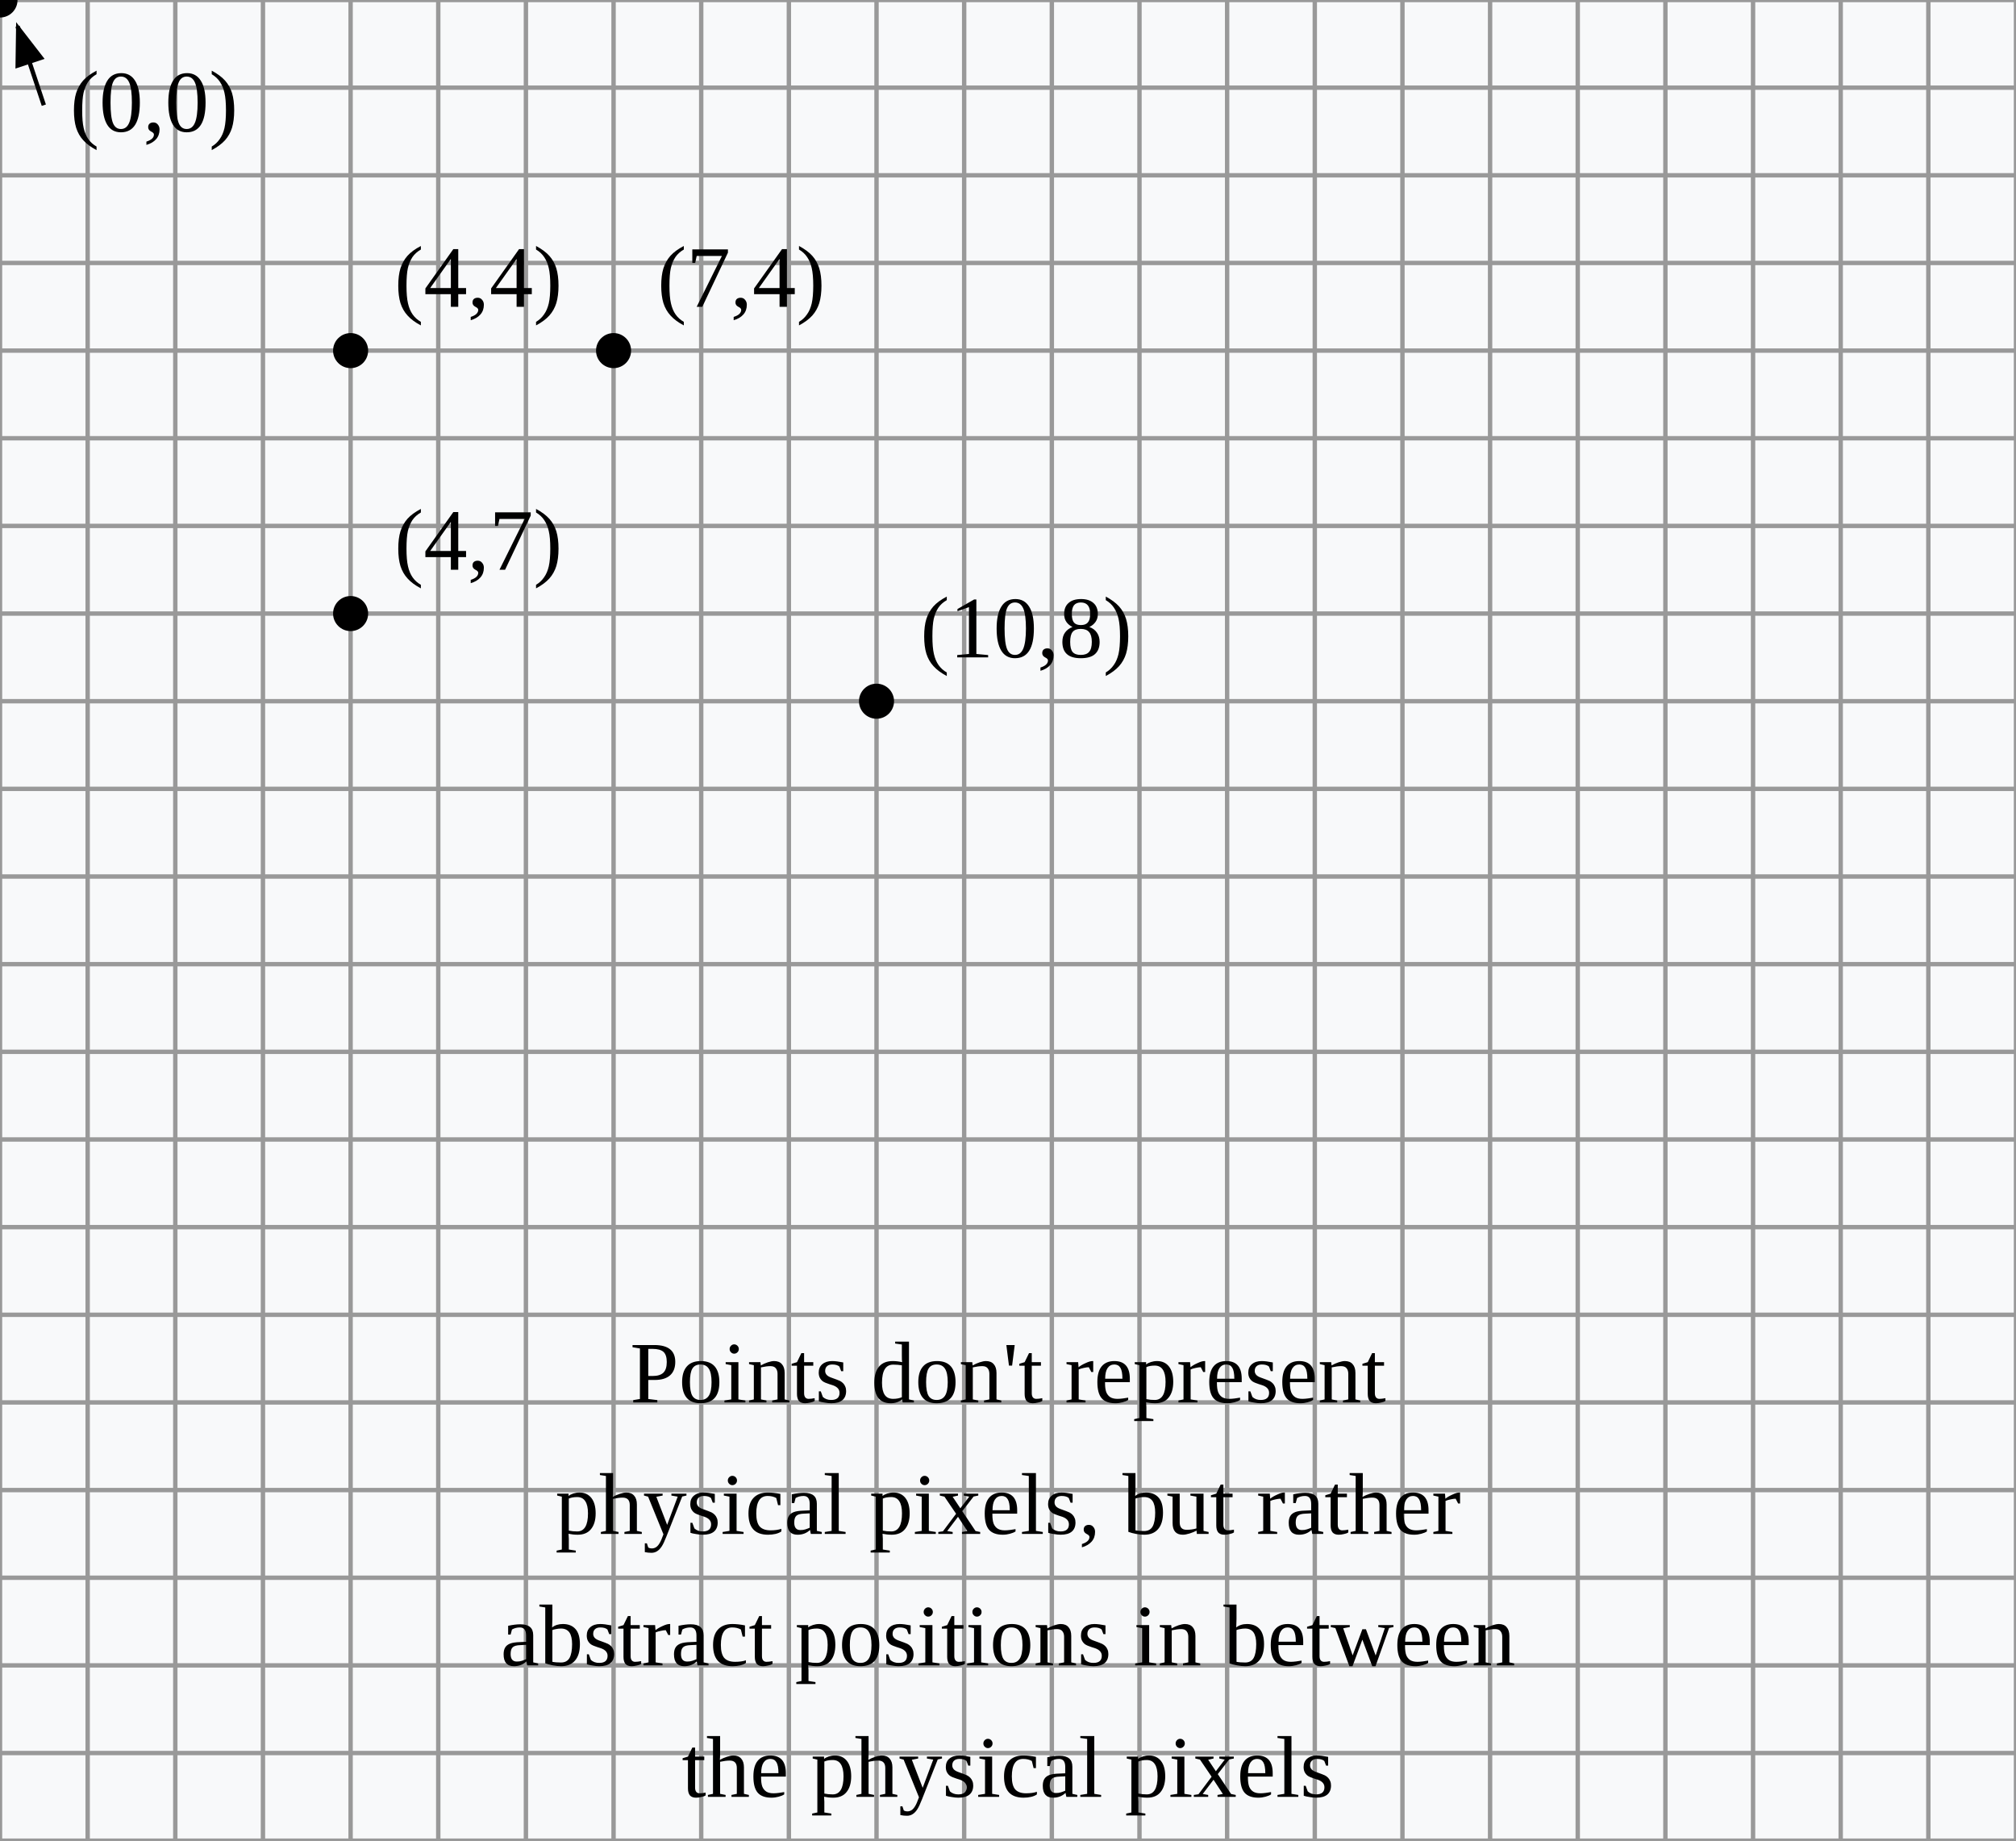
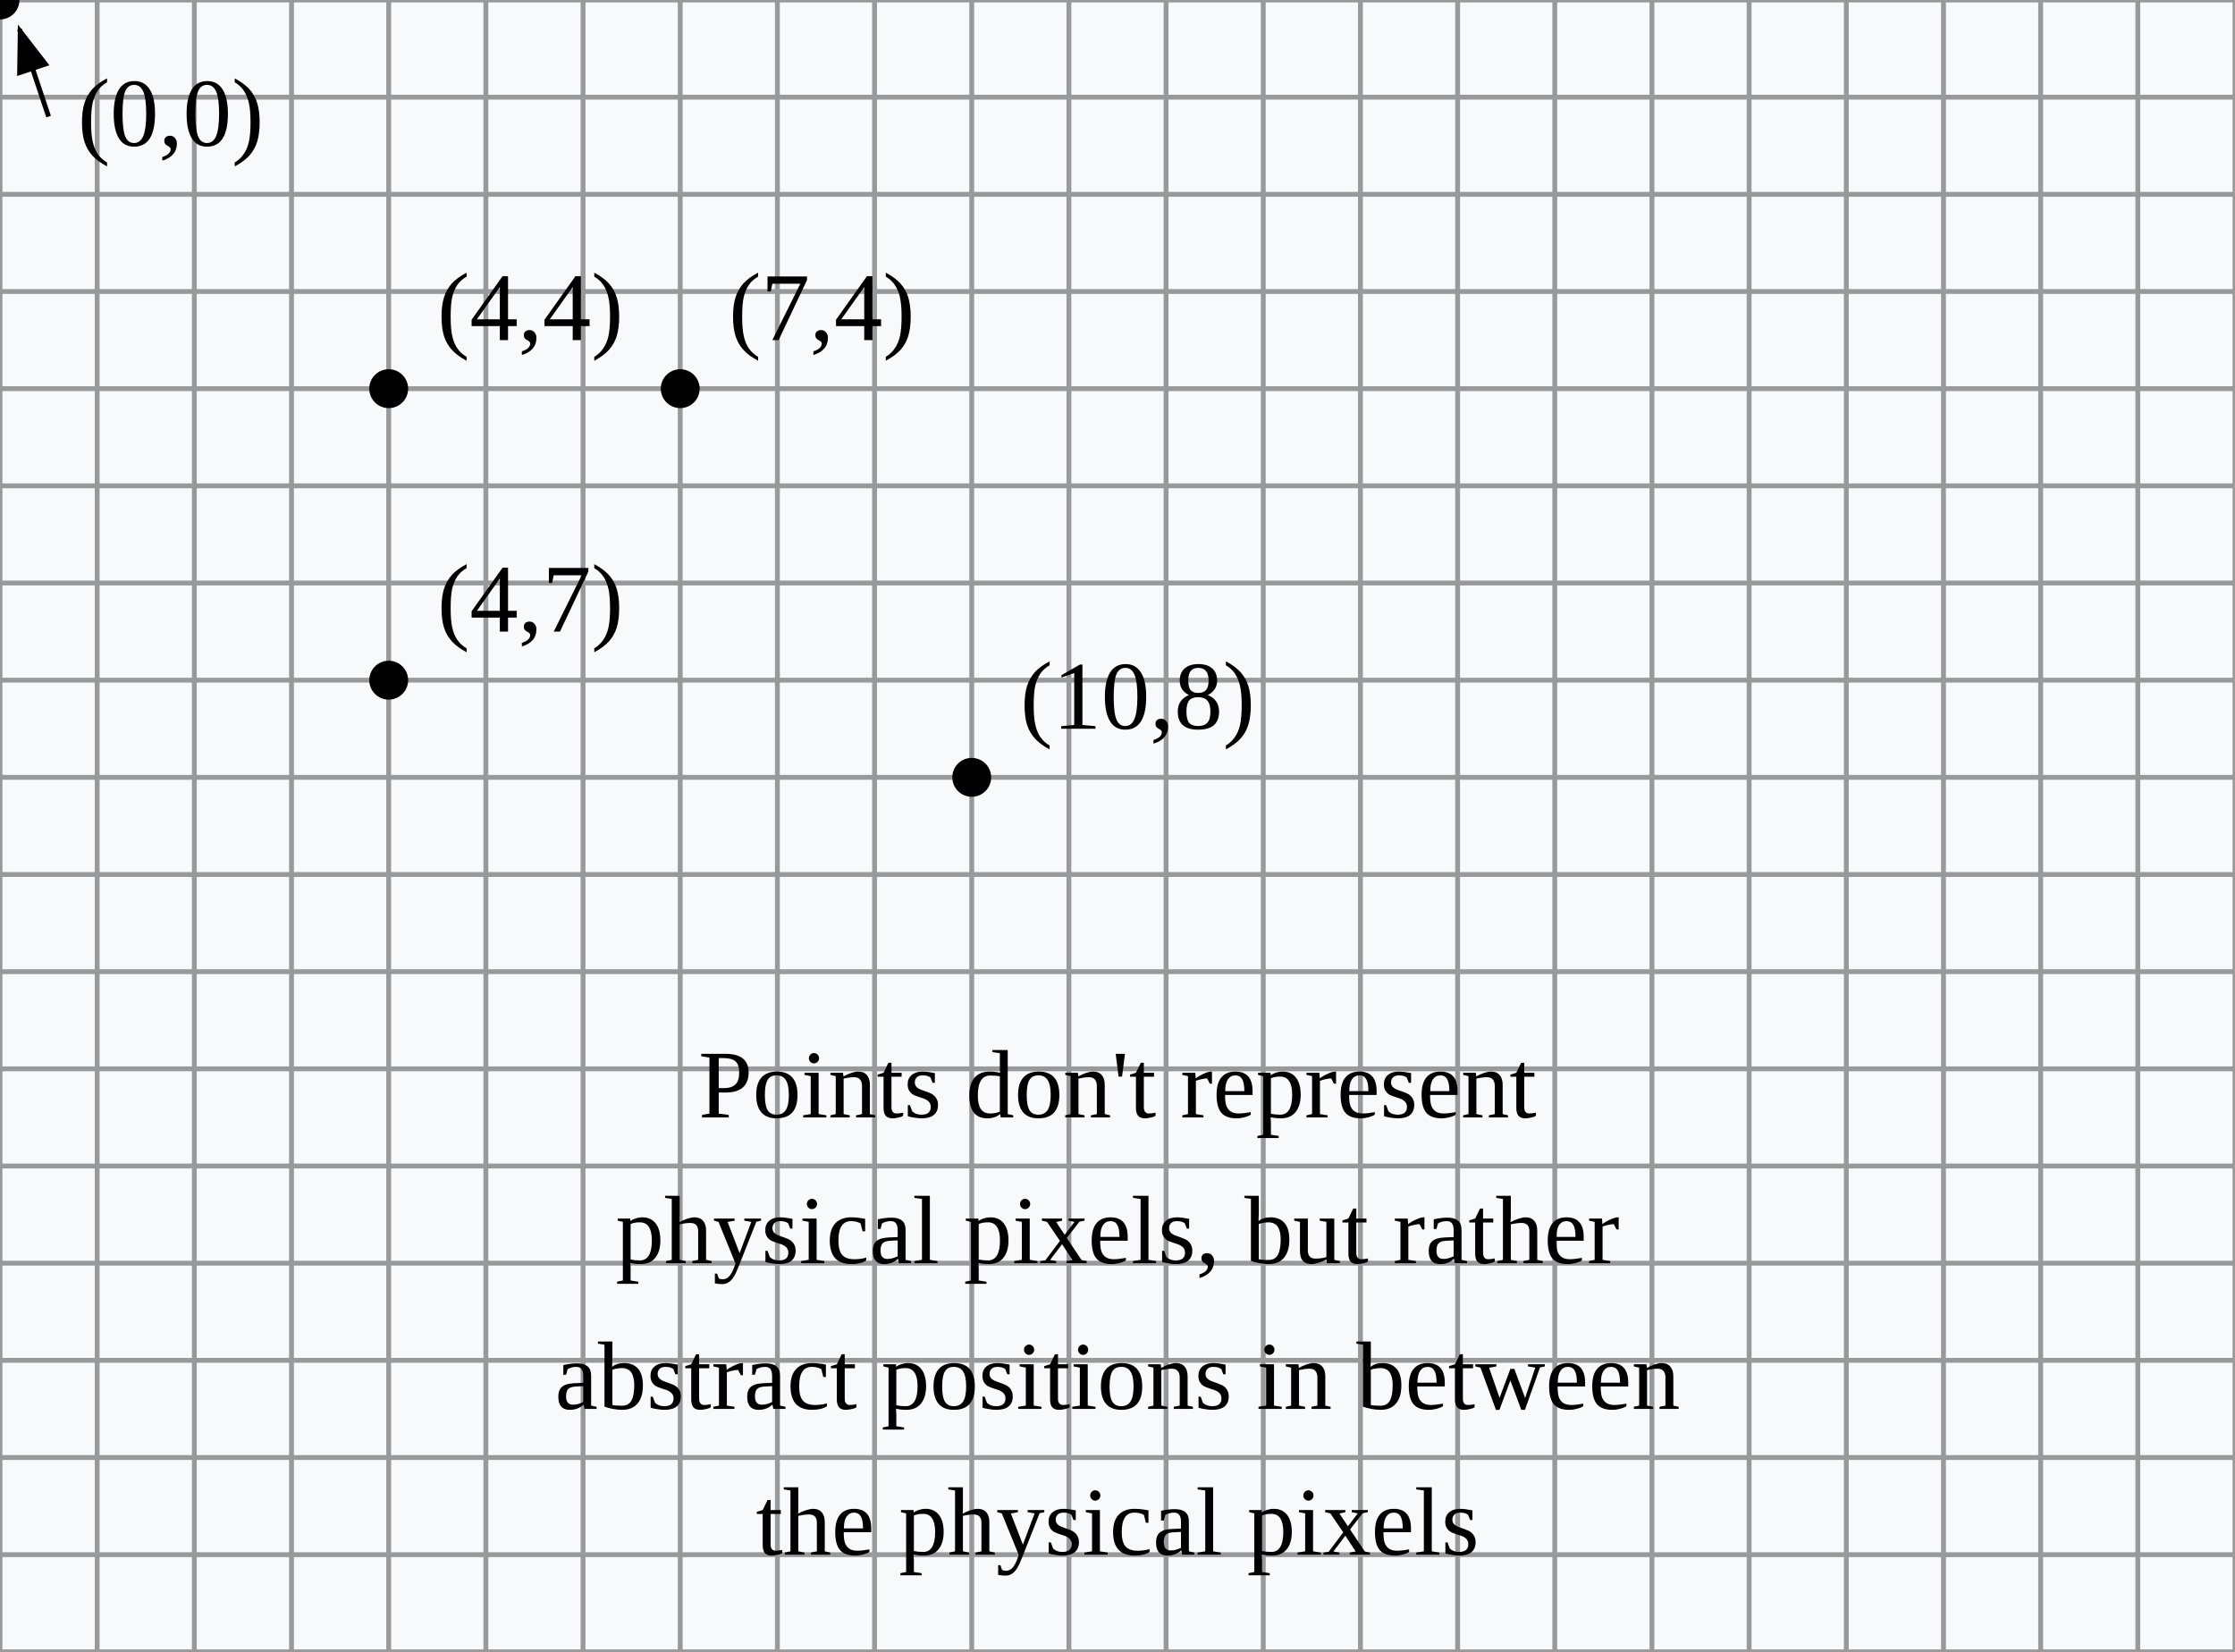
- <svg xmlns="http://www.w3.org/2000/svg" viewBox="0 0 230 210">
-   <rect width="230" height="210" fill="#f8f9fa" />
+ <svg xmlns="http://www.w3.org/2000/svg" viewBox="0 0 230 170">
+   <rect width="230" height="170" fill="#f8f9fa" />
  <g stroke="#999" stroke-width="0.5">
-     <line x1="0" y1="0" x2="0" y2="210" />
-     <line x1="10" y1="0" x2="10" y2="210" />
-     <line x1="20" y1="0" x2="20" y2="210" />
-     <line x1="30" y1="0" x2="30" y2="210" />
-     <line x1="40" y1="0" x2="40" y2="210" />
-     <line x1="50" y1="0" x2="50" y2="210" />
-     <line x1="60" y1="0" x2="60" y2="210" />
-     <line x1="70" y1="0" x2="70" y2="210" />
-     <line x1="80" y1="0" x2="80" y2="210" />
-     <line x1="90" y1="0" x2="90" y2="210" />
-     <line x1="100" y1="0" x2="100" y2="210" />
-     <line x1="110" y1="0" x2="110" y2="210" />
-     <line x1="120" y1="0" x2="120" y2="210" />
-     <line x1="130" y1="0" x2="130" y2="210" />
-     <line x1="140" y1="0" x2="140" y2="210" />
-     <line x1="150" y1="0" x2="150" y2="210" />
-     <line x1="160" y1="0" x2="160" y2="210" />
-     <line x1="170" y1="0" x2="170" y2="210" />
-     <line x1="180" y1="0" x2="180" y2="210" />
-     <line x1="190" y1="0" x2="190" y2="210" />
-     <line x1="200" y1="0" x2="200" y2="210" />
-     <line x1="210" y1="0" x2="210" y2="210" />
-     <line x1="220" y1="0" x2="220" y2="210" />
-     <line x1="230" y1="0" x2="230" y2="210" />
+     <line x1="0" y1="0" x2="0" y2="170" />
+     <line x1="10" y1="0" x2="10" y2="170" />
+     <line x1="20" y1="0" x2="20" y2="170" />
+     <line x1="30" y1="0" x2="30" y2="170" />
+     <line x1="40" y1="0" x2="40" y2="170" />
+     <line x1="50" y1="0" x2="50" y2="170" />
+     <line x1="60" y1="0" x2="60" y2="170" />
+     <line x1="70" y1="0" x2="70" y2="170" />
+     <line x1="80" y1="0" x2="80" y2="170" />
+     <line x1="90" y1="0" x2="90" y2="170" />
+     <line x1="100" y1="0" x2="100" y2="170" />
+     <line x1="110" y1="0" x2="110" y2="170" />
+     <line x1="120" y1="0" x2="120" y2="170" />
+     <line x1="130" y1="0" x2="130" y2="170" />
+     <line x1="140" y1="0" x2="140" y2="170" />
+     <line x1="150" y1="0" x2="150" y2="170" />
+     <line x1="160" y1="0" x2="160" y2="170" />
+     <line x1="170" y1="0" x2="170" y2="170" />
+     <line x1="180" y1="0" x2="180" y2="170" />
+     <line x1="190" y1="0" x2="190" y2="170" />
+     <line x1="200" y1="0" x2="200" y2="170" />
+     <line x1="210" y1="0" x2="210" y2="170" />
+     <line x1="220" y1="0" x2="220" y2="170" />
+     <line x1="230" y1="0" x2="230" y2="170" />
  </g>
  <g stroke="#999" stroke-width="0.5">
    <line x1="0" y1="0" x2="230" y2="0" />
    <line x1="0" y1="10" x2="230" y2="10" />
    <line x1="0" y1="20" x2="230" y2="20" />
    <line x1="0" y1="30" x2="230" y2="30" />
    <line x1="0" y1="40" x2="230" y2="40" />
    <line x1="0" y1="50" x2="230" y2="50" />
    <line x1="0" y1="60" x2="230" y2="60" />
    <line x1="0" y1="70" x2="230" y2="70" />
    <line x1="0" y1="80" x2="230" y2="80" />
    <line x1="0" y1="90" x2="230" y2="90" />
    <line x1="0" y1="100" x2="230" y2="100" />
    <line x1="0" y1="110" x2="230" y2="110" />
    <line x1="0" y1="120" x2="230" y2="120" />
    <line x1="0" y1="130" x2="230" y2="130" />
    <line x1="0" y1="140" x2="230" y2="140" />
    <line x1="0" y1="150" x2="230" y2="150" />
    <line x1="0" y1="160" x2="230" y2="160" />
    <line x1="0" y1="170" x2="230" y2="170" />
-     <line x1="0" y1="180" x2="230" y2="180" />
-     <line x1="0" y1="190" x2="230" y2="190" />
-     <line x1="0" y1="200" x2="230" y2="200" />
-     <line x1="0" y1="210" x2="230" y2="210" />
  </g>
  <defs>
    <marker id="arrowhead" markerWidth="10" markerHeight="7" refX="9" refY="3.5" orient="auto">
      <polygon points="0 0, 10 3.5, 0 7" fill="#000" />
    </marker>
  </defs>
  <circle cx="0" cy="0" r="2" fill="#000" />
  <text x="8" y="15" font-size="10">(0,0)</text>
  <path d="M5 12 L2 3" stroke="#000" stroke-width="0.5" marker-end="url(#arrowhead)" />
  <circle cx="40" cy="40" r="2" fill="#000" />
  <text x="45" y="35" font-size="10">(4,4)</text>
  <circle cx="70" cy="40" r="2" fill="#000" />
  <text x="75" y="35" font-size="10">(7,4)</text>
  <circle cx="40" cy="70" r="2" fill="#000" />
  <text x="45" y="65" font-size="10">(4,7)</text>
  <circle cx="100" cy="80" r="2" fill="#000" />
  <text x="105" y="75" font-size="10">(10,8)</text>
-   <text x="115" y="160" text-anchor="middle" font-size="10">Points don't represent</text>
-   <text x="115" y="175" text-anchor="middle" font-size="10">physical pixels, but rather</text>
-   <text x="115" y="190" text-anchor="middle" font-size="10">abstract positions in between</text>
-   <text x="115" y="205" text-anchor="middle" font-size="10">the physical pixels</text>
+   <text x="115" y="115" text-anchor="middle" font-size="10">Points don't represent</text>
+   <text x="115" y="130" text-anchor="middle" font-size="10">physical pixels, but rather</text>
+   <text x="115" y="145" text-anchor="middle" font-size="10">abstract positions in between</text>
+   <text x="115" y="160" text-anchor="middle" font-size="10">the physical pixels</text>
</svg>
